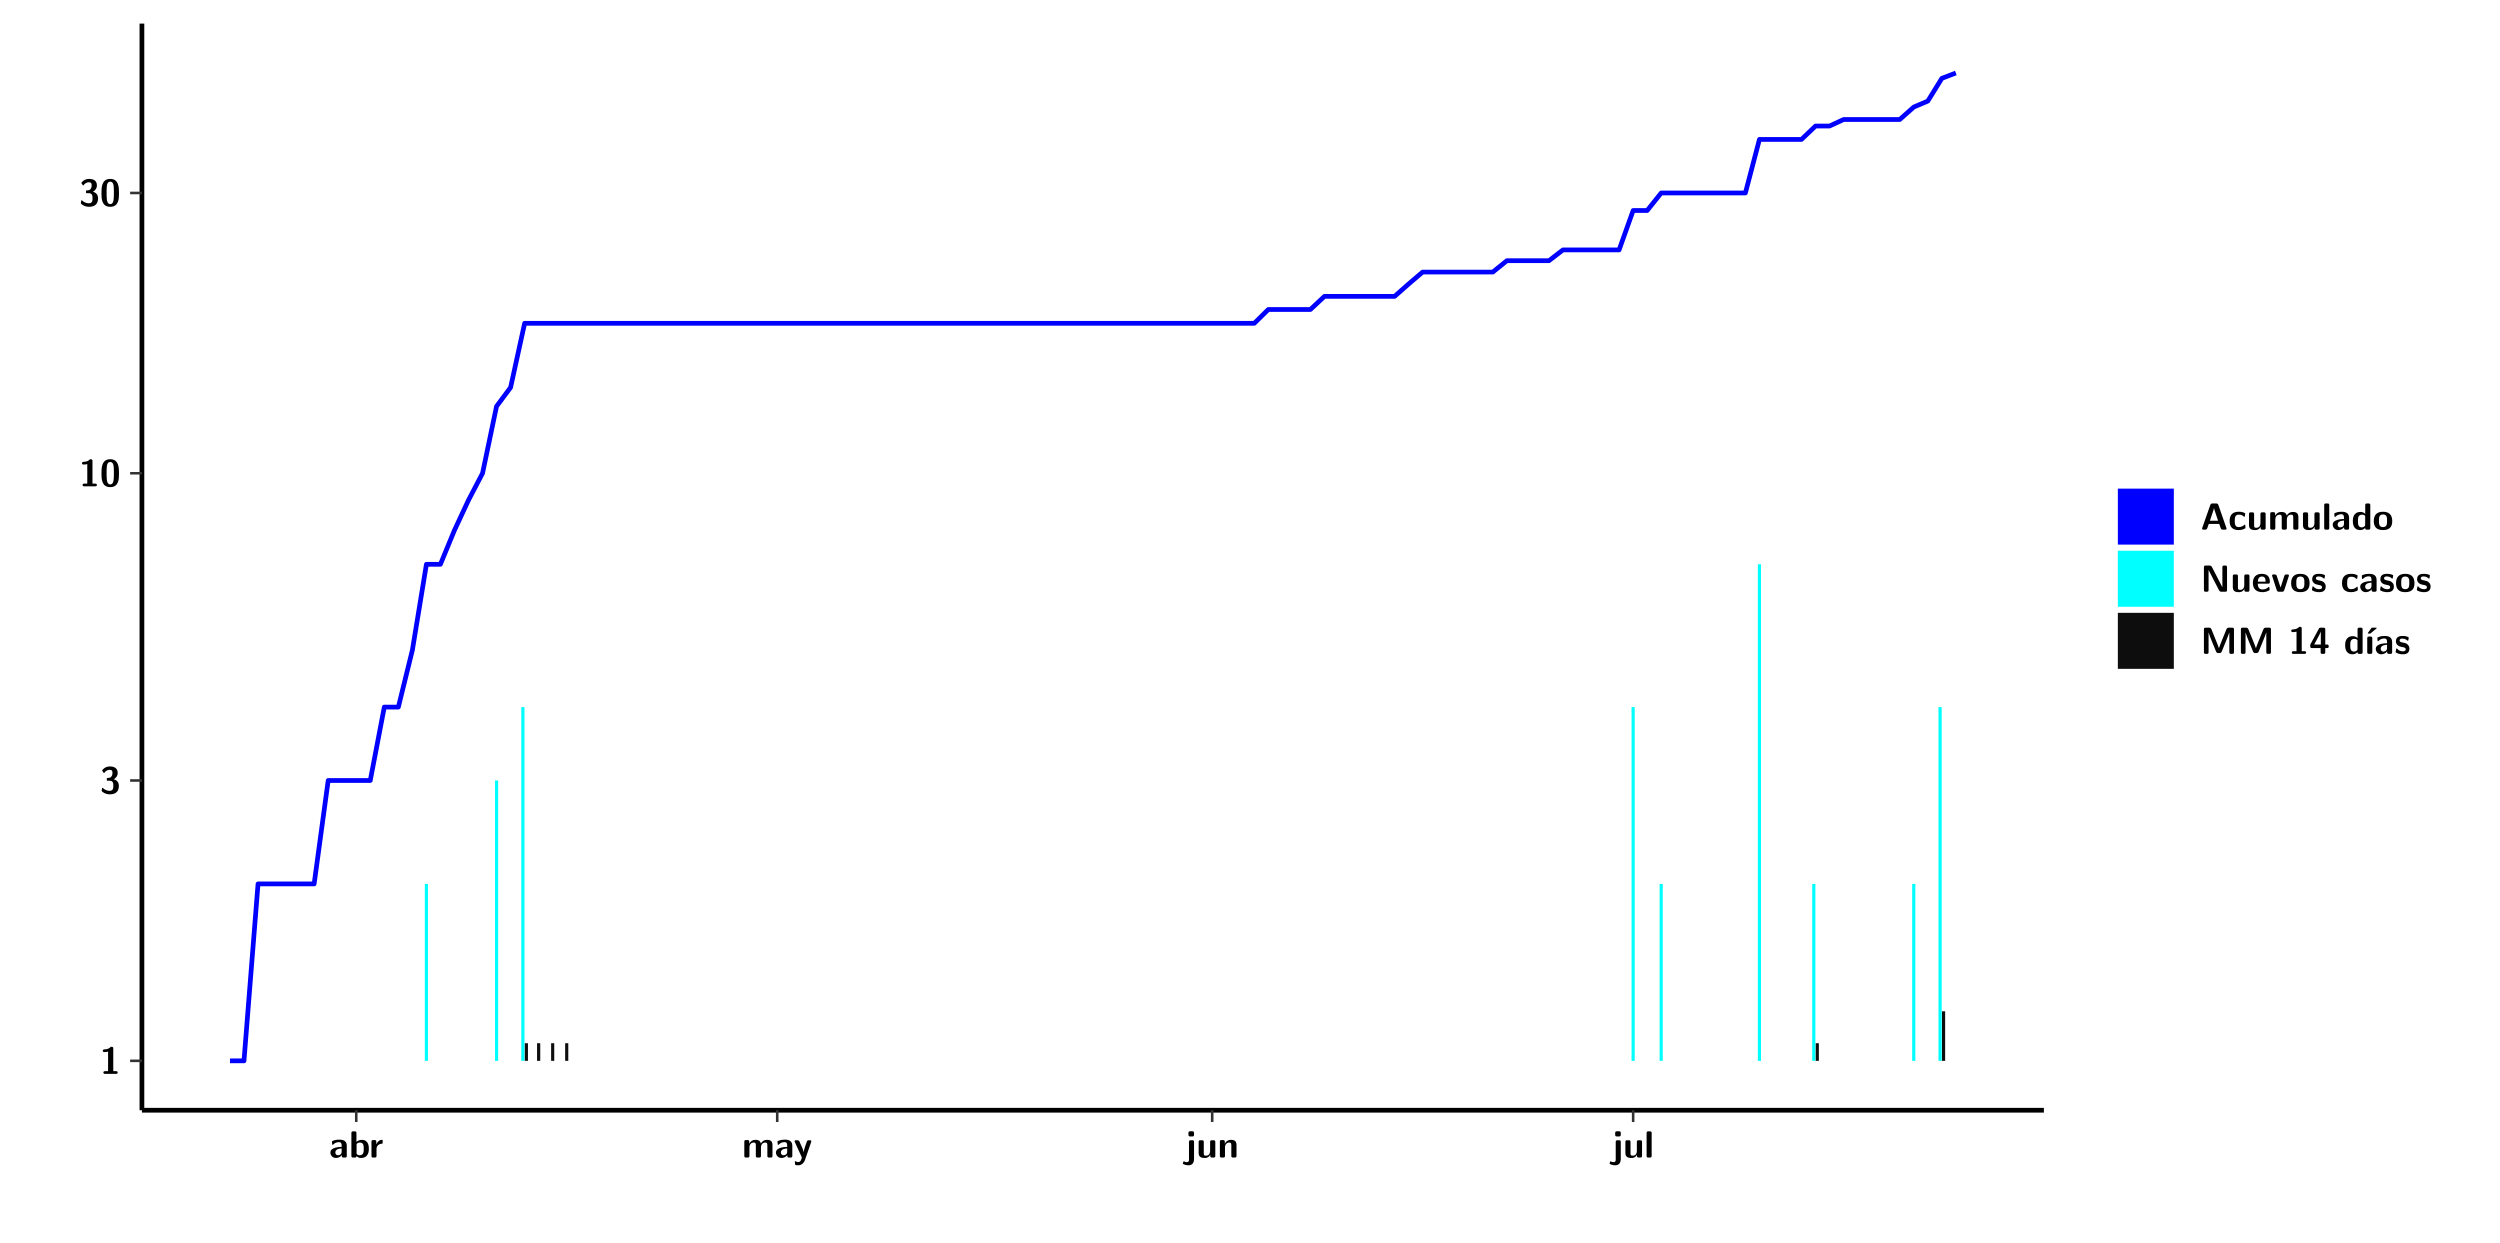
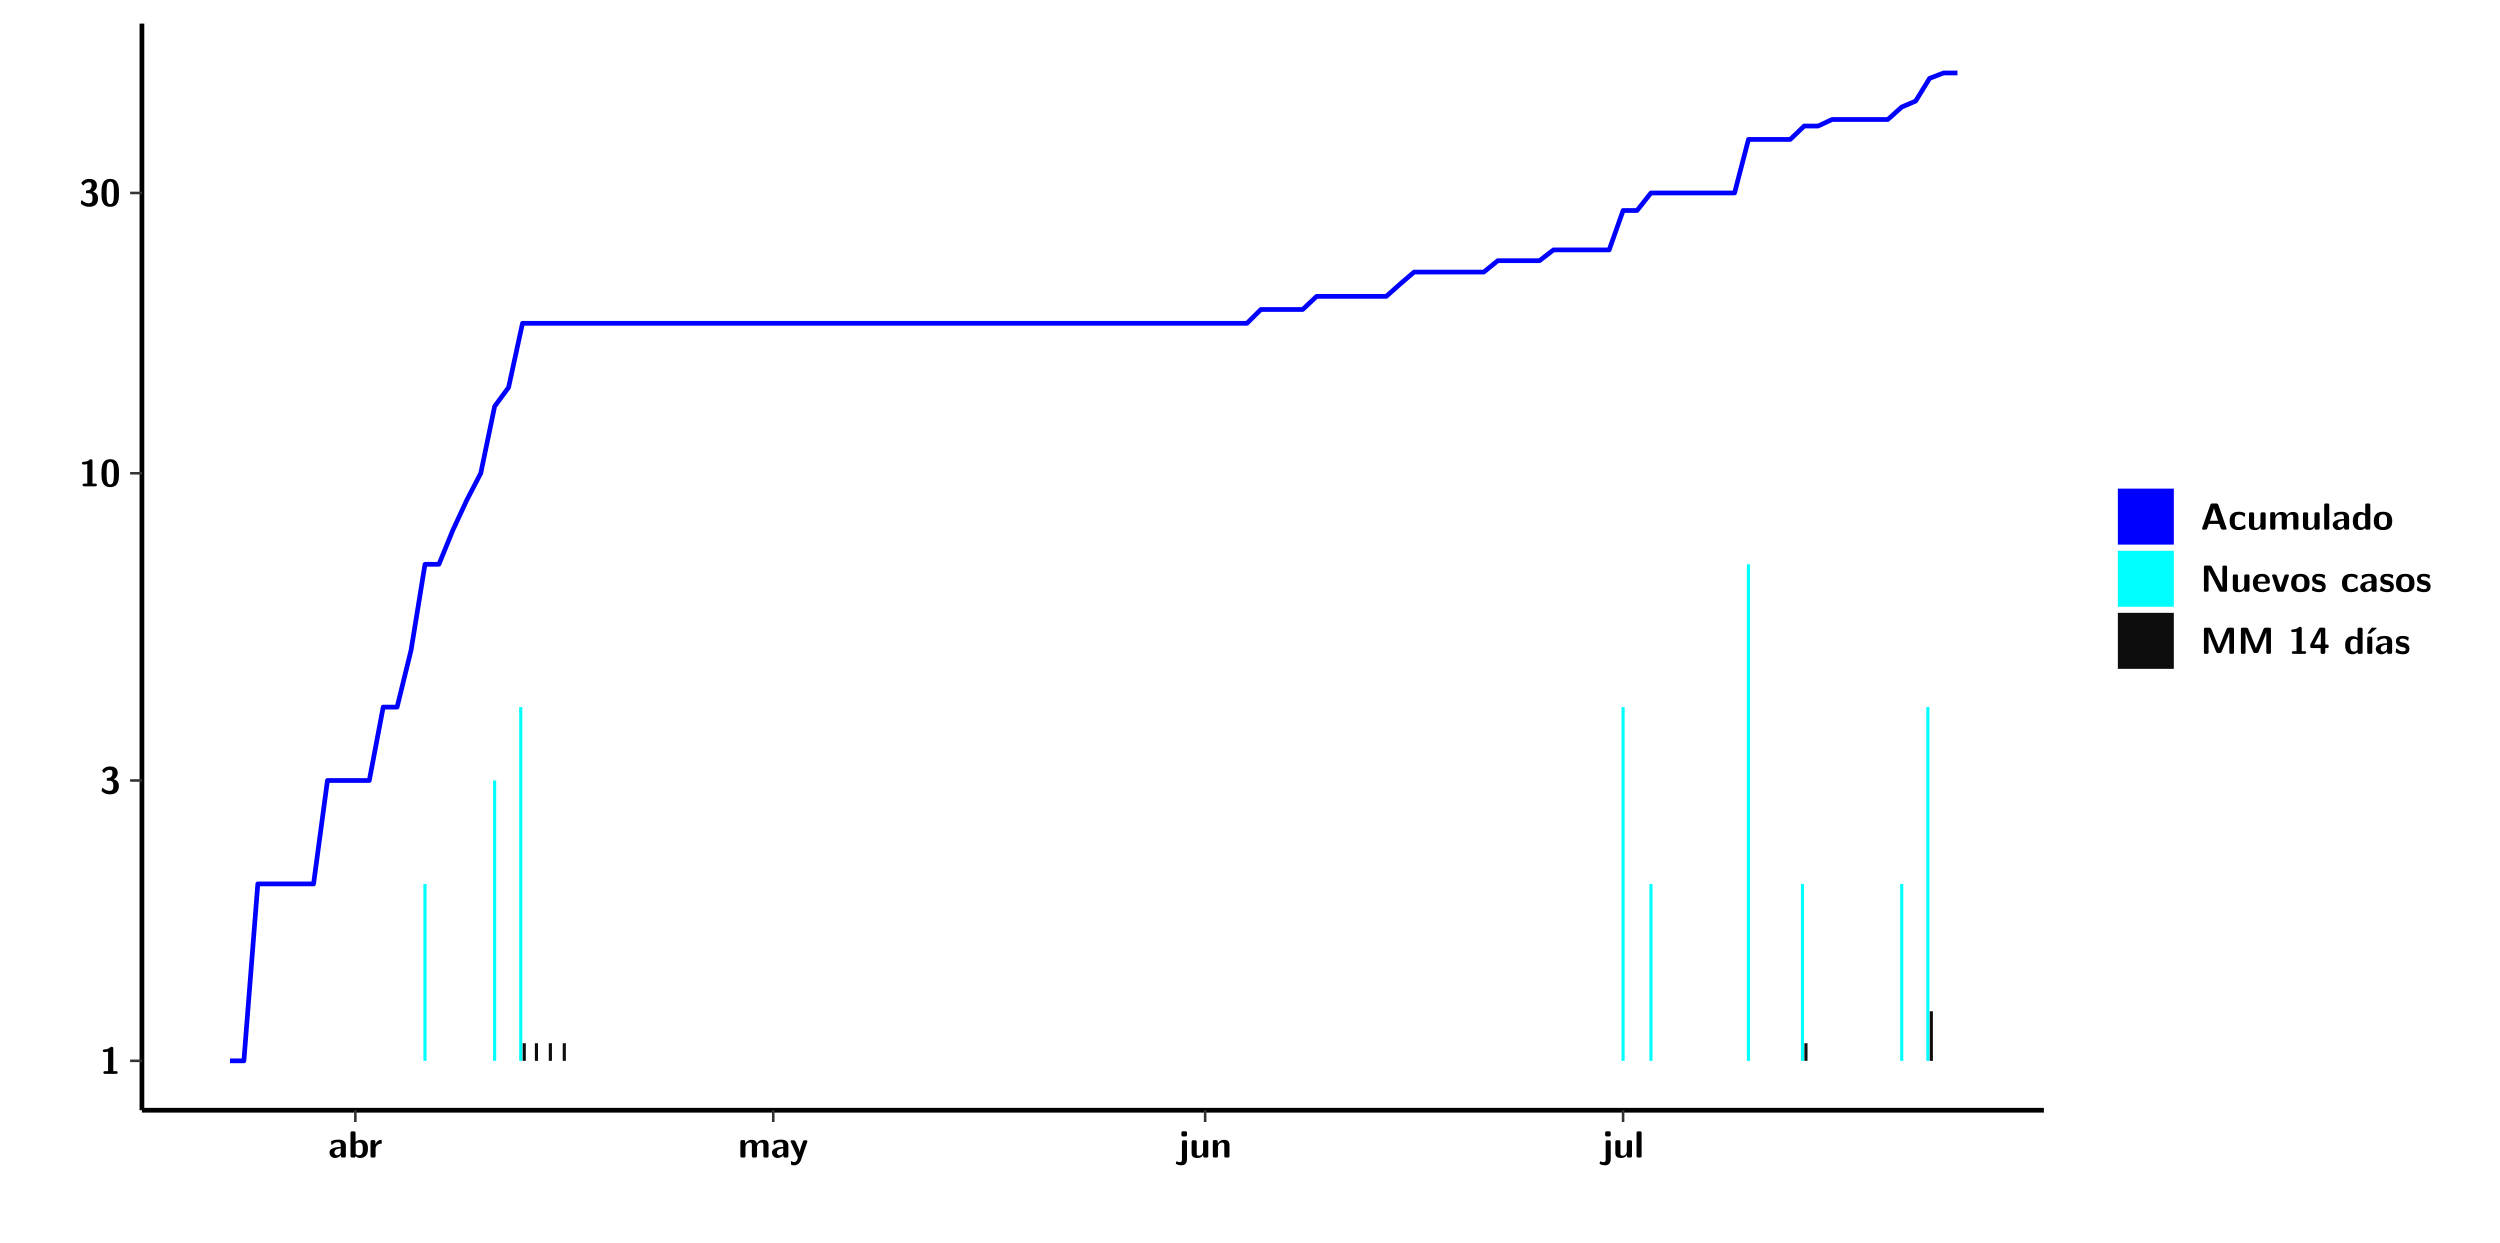
<svg xmlns="http://www.w3.org/2000/svg" xmlns:xlink="http://www.w3.org/1999/xlink" width="579.653pt" height="288pt" viewBox="0 0 579.653 288" version="1.1">
  <defs>
    <g>
      <symbol overflow="visible" id="glyph0-0">
        <path style="stroke:none;" d="" />
      </symbol>
      <symbol overflow="visible" id="glyph0-1">
        <path style="stroke:none;" d="M 3.109 -5.859 C 3.109 -6.016 3.109 -6.281 2.719 -6.281 C 2.547 -6.281 2.516 -6.266 2.406 -6.156 C 2.25 -6.016 1.922 -5.688 1.047 -5.672 C 0.891 -5.672 0.672 -5.609 0.672 -5.359 C 0.672 -5.047 0.969 -5.047 1.094 -5.047 C 1.344 -5.047 1.656 -5.078 1.906 -5.156 L 1.906 -0.625 L 1.234 -0.625 C 1.109 -0.625 0.812 -0.625 0.812 -0.312 C 0.812 0 1.109 0 1.234 0 L 3.719 0 C 3.828 0 4.141 0 4.141 -0.312 C 4.141 -0.625 3.828 -0.625 3.719 -0.625 L 3.109 -0.625 Z M 3.109 -5.859 " />
      </symbol>
      <symbol overflow="visible" id="glyph0-2">
        <path style="stroke:none;" d="M 0.844 -4.859 C 0.906 -4.766 0.953 -4.766 0.969 -4.766 C 1.031 -4.766 1.047 -4.797 1.094 -4.859 C 1.547 -5.5 2.172 -5.5 2.281 -5.5 C 2.844 -5.5 2.922 -5.203 2.922 -4.781 C 2.922 -4.656 2.922 -4.234 2.641 -3.906 C 2.438 -3.656 2.219 -3.641 1.953 -3.625 C 1.859 -3.609 1.688 -3.609 1.672 -3.578 C 1.609 -3.562 1.609 -3.5 1.609 -3.359 L 1.609 -3.203 C 1.609 -2.984 1.609 -2.969 1.844 -2.969 L 2.219 -2.969 C 3.031 -2.969 3.125 -2.469 3.125 -1.797 C 3.125 -1.203 3.062 -0.625 2.266 -0.625 C 1.984 -0.625 1.328 -0.688 0.75 -1.25 C 0.672 -1.328 0.656 -1.328 0.625 -1.328 C 0.531 -1.328 0.516 -1.25 0.516 -1.234 C 0.516 -1.234 0.406 -0.672 0.406 -0.625 C 0.406 -0.516 1.156 0.188 2.312 0.188 C 3.812 0.188 4.406 -0.609 4.406 -1.781 C 4.406 -2.562 3.984 -3.109 3.203 -3.297 C 3.906 -3.688 4.141 -4.266 4.141 -4.766 C 4.141 -6.156 2.891 -6.281 2.328 -6.281 C 1.125 -6.281 0.531 -5.422 0.531 -5.344 C 0.531 -5.297 0.594 -5.219 0.594 -5.219 Z M 0.844 -4.859 " />
      </symbol>
      <symbol overflow="visible" id="glyph0-3">
        <path style="stroke:none;" d="M 4.438 -3 C 4.438 -4.203 4.438 -6.281 2.406 -6.281 C 0.375 -6.281 0.375 -4.219 0.375 -3 C 0.375 -1.812 0.375 0.188 2.406 0.188 C 4.438 0.188 4.438 -1.781 4.438 -3 Z M 2.406 -0.438 C 1.75 -0.438 1.656 -1.25 1.625 -1.484 C 1.562 -1.953 1.562 -2.766 1.562 -3.125 C 1.562 -3.641 1.562 -4.203 1.625 -4.641 C 1.641 -4.875 1.734 -5.641 2.406 -5.641 C 3.047 -5.641 3.156 -4.906 3.188 -4.734 C 3.25 -4.281 3.25 -3.594 3.25 -3.125 C 3.25 -2.625 3.25 -1.953 3.188 -1.469 C 3.156 -1.234 3.062 -0.438 2.406 -0.438 Z M 2.406 -0.438 " />
      </symbol>
      <symbol overflow="visible" id="glyph0-4">
        <path style="stroke:none;" d="M 4.062 -2.766 C 4.062 -4.156 2.734 -4.156 2.297 -4.156 C 1.891 -4.156 1.453 -4.125 0.859 -3.891 C 0.672 -3.797 0.625 -3.781 0.625 -3.688 C 0.625 -3.625 0.688 -3.109 0.688 -3.047 C 0.703 -2.984 0.75 -2.938 0.812 -2.938 C 0.844 -2.938 0.875 -2.969 0.906 -3 C 1.281 -3.391 1.719 -3.578 2.266 -3.578 C 2.734 -3.578 2.875 -3.297 2.875 -2.781 L 2.875 -2.469 C 2.562 -2.469 0.266 -2.453 0.266 -1.172 C 0.266 -0.547 0.766 0.094 1.531 0.094 C 1.828 0.094 2.484 0.016 2.906 -0.594 L 2.906 -0.422 C 2.906 -0.141 2.969 0 3.328 0 L 3.641 0 C 3.984 0 4.062 -0.109 4.062 -0.422 Z M 2.875 -1.344 C 2.875 -0.531 2.047 -0.531 2.016 -0.531 C 1.641 -0.531 1.406 -0.844 1.406 -1.188 C 1.406 -2.047 2.625 -2.109 2.875 -2.109 Z M 2.875 -1.344 " />
      </symbol>
      <symbol overflow="visible" id="glyph0-5">
        <path style="stroke:none;" d="M 1.703 -5.656 C 1.703 -5.938 1.641 -6.078 1.281 -6.078 L 0.953 -6.078 C 0.641 -6.078 0.531 -5.984 0.531 -5.656 L 0.531 -0.422 C 0.531 -0.109 0.625 0 0.953 0 L 1.312 0 C 1.453 0 1.719 0 1.734 -0.344 C 2.125 0.094 2.578 0.094 2.719 0.094 C 4.578 0.094 4.578 -1.594 4.578 -2.031 C 4.578 -2.453 4.578 -4.109 2.938 -4.109 C 2.219 -4.109 1.781 -3.703 1.703 -3.625 Z M 1.734 -3.172 C 1.844 -3.281 2.109 -3.484 2.5 -3.484 C 3.391 -3.484 3.391 -2.672 3.391 -2.016 C 3.391 -1.375 3.391 -0.531 2.406 -0.531 C 2.047 -0.531 1.828 -0.75 1.734 -0.875 Z M 1.734 -3.172 " />
      </symbol>
      <symbol overflow="visible" id="glyph0-6">
        <path style="stroke:none;" d="M 1.703 -2.016 C 1.703 -2.844 2.391 -3.188 2.938 -3.219 C 3.109 -3.234 3.125 -3.234 3.125 -3.469 L 3.125 -3.875 C 3.125 -4.047 3.125 -4.109 2.969 -4.109 C 2.719 -4.109 2.078 -4.031 1.672 -3.078 L 1.656 -3.078 L 1.656 -3.641 C 1.656 -3.922 1.594 -4.062 1.234 -4.062 L 0.953 -4.062 C 0.641 -4.062 0.531 -3.969 0.531 -3.641 L 0.531 -0.422 C 0.531 -0.109 0.625 0 0.953 0 L 1.281 0 C 1.609 0 1.703 -0.109 1.703 -0.422 Z M 1.703 -2.016 " />
      </symbol>
      <symbol overflow="visible" id="glyph0-7">
        <path style="stroke:none;" d="M 7.062 -2.844 C 7.062 -3.75 6.672 -4.109 5.781 -4.109 C 5.156 -4.109 4.688 -3.828 4.359 -3.25 C 4.219 -4.078 3.484 -4.109 3.109 -4.109 C 2.938 -4.109 2.578 -4.109 2.188 -3.828 C 1.906 -3.625 1.734 -3.344 1.672 -3.203 L 1.672 -3.641 C 1.672 -3.922 1.609 -4.062 1.25 -4.062 L 0.953 -4.062 C 0.625 -4.062 0.531 -3.969 0.531 -3.641 L 0.531 -0.422 C 0.531 -0.109 0.625 0 0.953 0 L 1.297 0 C 1.625 0 1.719 -0.109 1.719 -0.422 L 1.719 -2.359 C 1.719 -3.141 2.25 -3.484 2.688 -3.484 C 3.109 -3.484 3.203 -3.297 3.203 -2.828 L 3.203 -0.422 C 3.203 -0.109 3.297 0 3.625 0 L 3.969 0 C 4.297 0 4.391 -0.109 4.391 -0.422 L 4.391 -2.359 C 4.391 -3.141 4.922 -3.484 5.359 -3.484 C 5.781 -3.484 5.875 -3.297 5.875 -2.828 L 5.875 -0.422 C 5.875 -0.109 5.969 0 6.297 0 L 6.641 0 C 6.984 0 7.062 -0.109 7.062 -0.422 Z M 7.062 -2.844 " />
      </symbol>
      <symbol overflow="visible" id="glyph0-8">
        <path style="stroke:none;" d="M 4.109 -3.609 C 4.141 -3.719 4.141 -3.734 4.141 -3.781 C 4.141 -4.016 3.906 -4.016 3.797 -4.016 L 3.609 -4.016 C 3.469 -4.016 3.266 -4.016 3.141 -3.812 C 3.109 -3.766 2.406 -1.828 2.359 -1.25 L 2.344 -1.25 C 2.312 -1.672 1.953 -2.484 1.562 -3.328 C 1.328 -3.891 1.266 -4.016 0.828 -4.016 L 0.594 -4.016 C 0.469 -4.016 0.25 -4.016 0.25 -3.781 C 0.25 -3.75 0.281 -3.688 0.297 -3.641 L 1.953 0 C 1.891 0.188 1.859 0.281 1.828 0.375 C 1.734 0.656 1.578 1.047 1.109 1.047 C 0.812 1.047 0.609 0.922 0.516 0.875 C 0.469 0.844 0.453 0.828 0.422 0.828 C 0.391 0.828 0.312 0.859 0.312 0.969 C 0.312 1.031 0.375 1.641 0.391 1.672 C 0.469 1.781 0.953 1.797 1.094 1.797 C 2.172 1.797 2.609 0.766 2.672 0.547 Z M 4.109 -3.609 " />
      </symbol>
      <symbol overflow="visible" id="glyph0-9">
        <path style="stroke:none;" d="M 1.969 -5.672 C 1.969 -5.953 1.906 -6.094 1.547 -6.094 L 1.094 -6.094 C 0.766 -6.094 0.672 -5.984 0.672 -5.672 L 0.672 -5.312 C 0.672 -5.031 0.734 -4.891 1.094 -4.891 L 1.547 -4.891 C 1.875 -4.891 1.969 -5 1.969 -5.312 Z M 0.797 0.484 C 0.797 0.703 0.797 1.062 0.25 1.062 C 0.156 1.062 -0.094 1.031 -0.266 0.922 C -0.359 0.875 -0.375 0.875 -0.406 0.875 C -0.484 0.875 -0.5 0.922 -0.547 1.094 C -0.609 1.281 -0.625 1.359 -0.625 1.391 C -0.625 1.547 0.109 1.797 0.656 1.797 C 1.625 1.797 1.969 1.141 1.969 0.281 L 1.969 -3.594 C 1.969 -3.875 1.906 -4.016 1.547 -4.016 L 1.219 -4.016 C 0.891 -4.016 0.797 -3.906 0.797 -3.594 Z M 0.797 0.484 " />
      </symbol>
      <symbol overflow="visible" id="glyph0-10">
        <path style="stroke:none;" d="M 4.391 -3.594 C 4.391 -3.875 4.328 -4.016 3.969 -4.016 L 3.609 -4.016 C 3.281 -4.016 3.188 -3.906 3.188 -3.594 L 3.188 -1.516 C 3.188 -0.938 2.891 -0.438 2.266 -0.438 C 1.766 -0.438 1.719 -0.562 1.719 -1.031 L 1.719 -3.594 C 1.719 -3.875 1.656 -4.016 1.297 -4.016 L 0.953 -4.016 C 0.625 -4.016 0.531 -3.922 0.531 -3.594 L 0.531 -1.109 C 0.531 -0.172 1.031 0.094 1.953 0.094 C 2.188 0.094 2.812 0.094 3.219 -0.656 L 3.219 -0.422 C 3.219 -0.141 3.281 0 3.641 0 L 3.969 0 C 4.297 0 4.391 -0.109 4.391 -0.422 Z M 4.391 -3.594 " />
      </symbol>
      <symbol overflow="visible" id="glyph0-11">
        <path style="stroke:none;" d="M 4.391 -2.844 C 4.391 -3.75 4 -4.109 3.109 -4.109 C 2.188 -4.109 1.781 -3.438 1.672 -3.203 L 1.672 -3.641 C 1.672 -3.922 1.609 -4.062 1.25 -4.062 L 0.953 -4.062 C 0.625 -4.062 0.531 -3.969 0.531 -3.641 L 0.531 -0.422 C 0.531 -0.109 0.625 0 0.953 0 L 1.297 0 C 1.625 0 1.719 -0.109 1.719 -0.422 L 1.719 -2.359 C 1.719 -3.125 2.219 -3.484 2.688 -3.484 C 3.109 -3.484 3.188 -3.281 3.188 -2.828 L 3.188 -0.422 C 3.188 -0.141 3.25 0 3.609 0 L 3.969 0 C 4.297 0 4.391 -0.109 4.391 -0.422 Z M 4.391 -2.844 " />
      </symbol>
      <symbol overflow="visible" id="glyph0-12">
        <path style="stroke:none;" d="M 1.703 -5.656 C 1.703 -5.938 1.641 -6.078 1.281 -6.078 L 0.953 -6.078 C 0.641 -6.078 0.531 -5.984 0.531 -5.656 L 0.531 -0.422 C 0.531 -0.109 0.625 0 0.953 0 L 1.281 0 C 1.609 0 1.703 -0.109 1.703 -0.422 Z M 1.703 -5.656 " />
      </symbol>
      <symbol overflow="visible" id="glyph0-13">
        <path style="stroke:none;" d="M 4.156 -5.703 C 4.031 -6.078 3.766 -6.078 3.594 -6.078 L 2.828 -6.078 C 2.641 -6.078 2.391 -6.078 2.266 -5.703 L 0.406 -0.406 C 0.375 -0.297 0.375 -0.281 0.375 -0.234 C 0.375 0 0.594 0 0.703 0 L 1.031 0 C 1.188 0 1.453 0 1.578 -0.344 L 1.922 -1.328 L 4.344 -1.328 L 4.641 -0.484 C 4.75 -0.172 4.812 0 5.234 0 L 5.703 0 C 5.828 0 6.047 0 6.047 -0.234 C 6.047 -0.281 6.047 -0.297 6 -0.406 Z M 2.812 -3.938 C 2.938 -4.328 3.062 -4.656 3.125 -4.969 L 3.141 -4.969 C 3.188 -4.766 3.188 -4.75 3.25 -4.547 L 4.078 -2.078 L 2.188 -2.078 Z M 2.812 -3.938 " />
      </symbol>
      <symbol overflow="visible" id="glyph0-14">
        <path style="stroke:none;" d="M 4 -0.438 C 4 -0.531 3.969 -0.938 3.953 -1.047 C 3.953 -1.078 3.938 -1.172 3.844 -1.172 C 3.812 -1.172 3.797 -1.172 3.703 -1.078 C 3.562 -0.953 3.141 -0.594 2.422 -0.594 C 1.516 -0.594 1.516 -1.469 1.516 -2.031 C 1.516 -2.75 1.562 -3.484 2.453 -3.484 C 3.031 -3.484 3.266 -3.344 3.578 -3.078 C 3.688 -2.984 3.703 -2.984 3.734 -2.984 C 3.828 -2.984 3.844 -3.062 3.844 -3.094 C 3.859 -3.172 3.953 -3.656 3.953 -3.703 C 3.953 -3.781 3.891 -3.812 3.75 -3.891 C 3.328 -4.078 3.062 -4.156 2.453 -4.156 C 1.141 -4.156 0.328 -3.547 0.328 -2.016 C 0.328 -0.562 1.078 0.094 2.406 0.094 C 2.641 0.094 3.172 0.094 3.75 -0.203 C 4 -0.344 4 -0.344 4 -0.438 Z M 4 -0.438 " />
      </symbol>
      <symbol overflow="visible" id="glyph0-15">
        <path style="stroke:none;" d="M 4.375 -5.656 C 4.375 -5.938 4.312 -6.078 3.953 -6.078 L 3.625 -6.078 C 3.297 -6.078 3.203 -5.969 3.203 -5.656 L 3.203 -3.672 C 2.812 -4.047 2.375 -4.109 2.109 -4.109 C 0.328 -4.109 0.328 -2.422 0.328 -2 C 0.328 -1.594 0.328 0.094 2.062 0.094 C 2.422 0.094 2.812 -0.016 3.188 -0.406 C 3.188 -0.094 3.297 0 3.609 0 L 3.953 0 C 4.281 0 4.375 -0.109 4.375 -0.422 Z M 3.188 -1.094 C 3.188 -0.953 3.188 -0.875 2.922 -0.688 C 2.703 -0.547 2.5 -0.531 2.406 -0.531 C 1.516 -0.531 1.516 -1.344 1.516 -2 C 1.516 -2.656 1.516 -3.484 2.5 -3.484 C 2.75 -3.484 2.984 -3.391 3.188 -3.203 Z M 3.188 -1.094 " />
      </symbol>
      <symbol overflow="visible" id="glyph0-16">
        <path style="stroke:none;" d="M 4.547 -1.969 C 4.547 -3.406 3.844 -4.156 2.406 -4.156 C 0.953 -4.156 0.266 -3.391 0.266 -1.969 C 0.266 -0.547 1.031 0.094 2.406 0.094 C 3.781 0.094 4.547 -0.531 4.547 -1.969 Z M 2.406 -0.594 C 1.469 -0.594 1.469 -1.375 1.469 -2.078 C 1.469 -2.75 1.469 -3.531 2.406 -3.531 C 3.344 -3.531 3.344 -2.766 3.344 -2.078 C 3.344 -1.391 3.344 -0.594 2.406 -0.594 Z M 2.406 -0.594 " />
      </symbol>
      <symbol overflow="visible" id="glyph0-17">
        <path style="stroke:none;" d="M 2.656 -5.734 C 2.469 -6.078 2.203 -6.078 2.031 -6.078 L 1.219 -6.078 C 0.906 -6.078 0.797 -5.984 0.797 -5.656 L 0.797 -0.422 C 0.797 -0.109 0.891 0 1.219 0 L 1.453 0 C 1.781 0 1.875 -0.109 1.875 -0.422 L 1.875 -5.016 L 1.891 -5.016 L 4.297 -0.344 C 4.484 0 4.75 0 4.922 0 L 5.734 0 C 6.062 0 6.156 -0.109 6.156 -0.422 L 6.156 -5.656 C 6.156 -5.938 6.094 -6.078 5.734 -6.078 L 5.5 -6.078 C 5.156 -6.078 5.078 -5.969 5.078 -5.656 L 5.078 -1.062 L 5.062 -1.062 Z M 2.656 -5.734 " />
      </symbol>
      <symbol overflow="visible" id="glyph0-18">
        <path style="stroke:none;" d="M 3.781 -1.875 C 3.984 -1.875 4.203 -1.891 4.203 -2.281 C 4.203 -3.406 3.672 -4.156 2.359 -4.156 C 0.969 -4.156 0.266 -3.375 0.266 -2.047 C 0.266 -0.609 1.109 0.094 2.484 0.094 C 2.812 0.094 3.312 0.047 3.891 -0.234 C 4.078 -0.328 4.141 -0.359 4.141 -0.469 C 4.141 -0.531 4.125 -0.781 4.109 -0.844 C 4.078 -1.125 4.062 -1.125 3.984 -1.125 C 3.953 -1.125 3.938 -1.125 3.844 -1.047 C 3.328 -0.594 2.797 -0.531 2.516 -0.531 C 1.531 -0.531 1.422 -1.312 1.391 -1.875 Z M 1.406 -2.344 C 1.422 -2.875 1.609 -3.531 2.359 -3.531 C 3.062 -3.531 3.203 -3.031 3.219 -2.344 Z M 1.406 -2.344 " />
      </symbol>
      <symbol overflow="visible" id="glyph0-19">
        <path style="stroke:none;" d="M 4.109 -3.609 C 4.141 -3.719 4.141 -3.75 4.141 -3.766 C 4.141 -4.016 3.922 -4.016 3.797 -4.016 L 3.609 -4.016 C 3.25 -4.016 3.141 -3.891 3.062 -3.641 L 2.203 -0.984 L 1.328 -3.641 C 1.266 -3.828 1.203 -4.016 0.781 -4.016 L 0.578 -4.016 C 0.453 -4.016 0.234 -4.016 0.234 -3.766 C 0.234 -3.75 0.234 -3.719 0.266 -3.609 L 1.312 -0.375 C 1.438 0 1.703 0 1.859 0 L 2.5 0 C 2.672 0 2.938 0 3.062 -0.375 Z M 4.109 -3.609 " />
      </symbol>
      <symbol overflow="visible" id="glyph0-20">
        <path style="stroke:none;" d="M 3.469 -1.234 C 3.469 -1.734 3.203 -2.031 3.047 -2.172 C 2.703 -2.484 2.391 -2.547 2.031 -2.609 C 1.547 -2.703 1.188 -2.766 1.188 -3.109 C 1.188 -3.469 1.484 -3.547 1.828 -3.547 C 2.406 -3.547 2.719 -3.328 2.953 -3.125 C 3.047 -3.047 3.062 -3.047 3.094 -3.047 C 3.188 -3.047 3.203 -3.125 3.203 -3.156 C 3.219 -3.219 3.312 -3.719 3.312 -3.766 C 3.312 -3.906 2.844 -4.031 2.75 -4.062 C 2.406 -4.156 2.125 -4.156 1.891 -4.156 C 1.5 -4.156 0.328 -4.156 0.328 -2.906 C 0.328 -2.484 0.516 -2.219 0.75 -2 C 1.062 -1.734 1.406 -1.672 1.906 -1.562 C 2.156 -1.531 2.609 -1.453 2.609 -1.062 C 2.609 -0.656 2.266 -0.594 1.922 -0.594 C 1.531 -0.594 1.047 -0.703 0.625 -1.188 C 0.594 -1.234 0.562 -1.266 0.516 -1.266 C 0.422 -1.266 0.406 -1.188 0.391 -1.125 C 0.375 -1.016 0.266 -0.516 0.266 -0.422 C 0.266 -0.266 0.922 -0.062 0.922 -0.047 C 1.406 0.094 1.766 0.094 1.922 0.094 C 2.359 0.094 3.469 0.062 3.469 -1.234 Z M 3.469 -1.234 " />
      </symbol>
      <symbol overflow="visible" id="glyph0-21">
        <path style="stroke:none;" d="M 4.859 -2.859 C 4.688 -2.422 4.359 -1.609 4.281 -1.312 C 4.203 -1.625 3.844 -2.484 3.656 -2.953 L 2.531 -5.719 C 2.391 -6.078 2.109 -6.078 1.953 -6.078 L 1.219 -6.078 C 0.906 -6.078 0.797 -5.984 0.797 -5.656 L 0.797 -0.422 C 0.797 -0.109 0.891 0 1.219 0 L 1.453 0 C 1.781 0 1.875 -0.109 1.875 -0.422 L 1.875 -4.953 L 1.891 -4.953 C 1.984 -4.562 2.375 -3.578 2.578 -3.062 L 3.609 -0.562 C 3.766 -0.188 3.969 -0.188 4.266 -0.188 C 4.562 -0.188 4.781 -0.188 4.938 -0.562 L 6.062 -3.328 C 6.141 -3.531 6.625 -4.719 6.672 -4.953 L 6.688 -4.953 L 6.688 -0.422 C 6.688 -0.141 6.75 0 7.109 0 L 7.344 0 C 7.672 0 7.766 -0.109 7.766 -0.422 L 7.766 -5.656 C 7.766 -5.938 7.703 -6.078 7.344 -6.078 L 6.609 -6.078 C 6.391 -6.078 6.172 -6.062 6.016 -5.703 Z M 4.859 -2.859 " />
      </symbol>
      <symbol overflow="visible" id="glyph0-22">
        <path style="stroke:none;" d="M 0.344 -2.297 C 0.266 -2.172 0.266 -2.141 0.266 -1.984 L 0.266 -1.766 C 0.266 -1.484 0.328 -1.344 0.688 -1.344 L 2.672 -1.344 L 2.672 -0.422 C 2.672 -0.141 2.719 0 3.078 0 L 3.328 0 C 3.656 0 3.75 -0.109 3.75 -0.422 L 3.75 -1.344 L 4.125 -1.344 C 4.391 -1.344 4.547 -1.406 4.547 -1.75 C 4.547 -2.078 4.422 -2.172 4.125 -2.172 L 3.75 -2.172 L 3.75 -5.656 C 3.75 -5.984 3.656 -6.078 3.328 -6.078 L 2.688 -6.078 C 2.531 -6.078 2.391 -6.078 2.281 -5.875 Z M 1.188 -2.172 C 2.578 -4.75 2.672 -5.016 2.703 -5.156 L 2.719 -5.156 L 2.719 -2.172 Z M 1.188 -2.172 " />
      </symbol>
      <symbol overflow="visible" id="glyph0-23">
        <path style="stroke:none;" d="M 3.906 -5.844 C 3.953 -5.875 4 -5.922 4 -5.969 C 4 -6.078 3.906 -6.078 3.766 -6.078 L 3.047 -6.078 C 2.875 -6.078 2.859 -6.078 2.781 -5.984 L 2.031 -4.953 C 1.953 -4.859 1.953 -4.844 1.953 -4.828 C 1.953 -4.703 2.047 -4.703 2.188 -4.703 L 2.516 -4.703 Z M 3.906 -5.844 " />
      </symbol>
      <symbol overflow="visible" id="glyph0-24">
        <path style="stroke:none;" d="M 1.703 -3.594 C 1.703 -3.875 1.641 -4.016 1.281 -4.016 L 0.953 -4.016 C 0.641 -4.016 0.531 -3.922 0.531 -3.594 L 0.531 -0.422 C 0.531 -0.109 0.625 0 0.953 0 L 1.281 0 C 1.609 0 1.703 -0.109 1.703 -0.422 Z M 1.703 -3.594 " />
      </symbol>
    </g>
    <clipPath id="clip1">
      <path d="M 0 0 L 576.008 0 L 576.008 288 L 0 288 Z M 0 0 " />
    </clipPath>
    <clipPath id="clip2">
      <path d="M 32.906 5.477 L 473.898 5.477 L 473.898 257.414 L 32.906 257.414 Z M 32.906 5.477 " />
    </clipPath>
  </defs>
  <g id="surface1">
    <g clip-path="url(#clip1)" clip-rule="nonzero">
      <path style="fill-rule:nonzero;fill:rgb(100%,100%,100%);fill-opacity:1;stroke-width:0.598;stroke-linecap:round;stroke-linejoin:round;stroke:rgb(100%,100%,100%);stroke-opacity:1;stroke-miterlimit:10;" d="M 0 0 L 0 288.004 L 576.008 288.004 L 576.008 0 Z M 0 0 " transform="matrix(1,0,0,-1,0,288)" />
    </g>
    <g clip-path="url(#clip2)" clip-rule="nonzero">
      <path style=" stroke:none;fill-rule:nonzero;fill:rgb(100%,100%,100%);fill-opacity:1;" d="M 32.906 257.414 L 32.906 5.477 L 473.898 5.477 L 473.898 257.414 Z M 32.906 257.414 " />
    </g>
-     <path style=" stroke:none;fill-rule:nonzero;fill:rgb(0%,100%,100%);fill-opacity:1;" d="M 98.5 245.969 L 98.5 204.949 L 99.23 204.949 L 99.23 245.969 Z M 98.5 245.969 " />
-     <path style=" stroke:none;fill-rule:nonzero;fill:rgb(0%,100%,100%);fill-opacity:1;" d="M 114.77 245.969 L 114.77 180.969 L 115.5 180.969 L 115.5 245.969 Z M 114.77 245.969 " />
-     <path style=" stroke:none;fill-rule:nonzero;fill:rgb(0%,100%,100%);fill-opacity:1;" d="M 120.867 245.969 L 120.867 163.945 L 121.605 163.945 L 121.605 245.969 Z M 120.867 245.969 " />
-     <path style=" stroke:none;fill-rule:nonzero;fill:rgb(4.999%,4.999%,4.999%);fill-opacity:1;" d="M 121.684 245.969 L 121.684 241.883 L 122.414 241.883 L 122.414 245.969 Z M 121.684 245.969 " />
-     <path style=" stroke:none;fill-rule:nonzero;fill:rgb(4.999%,4.999%,4.999%);fill-opacity:1;" d="M 124.523 245.969 L 124.523 241.883 L 125.262 241.883 L 125.262 245.969 Z M 124.523 245.969 " />
-     <path style=" stroke:none;fill-rule:nonzero;fill:rgb(4.999%,4.999%,4.999%);fill-opacity:1;" d="M 127.781 245.969 L 127.781 241.883 L 128.508 241.883 L 128.508 245.969 Z M 127.781 245.969 " />
-     <path style=" stroke:none;fill-rule:nonzero;fill:rgb(4.999%,4.999%,4.999%);fill-opacity:1;" d="M 131.039 245.969 L 131.039 241.883 L 131.766 241.883 L 131.766 245.969 Z M 131.039 245.969 " />
-     <path style=" stroke:none;fill-rule:nonzero;fill:rgb(0%,100%,100%);fill-opacity:1;" d="M 378.297 245.969 L 378.297 163.945 L 379.023 163.945 L 379.023 245.969 Z M 378.297 245.969 " />
-     <path style=" stroke:none;fill-rule:nonzero;fill:rgb(0%,100%,100%);fill-opacity:1;" d="M 384.801 245.969 L 384.801 204.949 L 385.527 204.949 L 385.527 245.969 Z M 384.801 245.969 " />
-     <path style=" stroke:none;fill-rule:nonzero;fill:rgb(0%,100%,100%);fill-opacity:1;" d="M 407.578 245.969 L 407.578 130.836 L 408.305 130.836 L 408.305 245.969 Z M 407.578 245.969 " />
-     <path style=" stroke:none;fill-rule:nonzero;fill:rgb(0%,100%,100%);fill-opacity:1;" d="M 420.18 245.969 L 420.18 204.949 L 420.918 204.949 L 420.918 245.969 Z M 420.18 245.969 " />
-     <path style=" stroke:none;fill-rule:nonzero;fill:rgb(4.999%,4.999%,4.999%);fill-opacity:1;" d="M 420.996 245.969 L 420.996 241.883 L 421.723 241.883 L 421.723 245.969 Z M 420.996 245.969 " />
-     <path style=" stroke:none;fill-rule:nonzero;fill:rgb(0%,100%,100%);fill-opacity:1;" d="M 443.363 245.969 L 443.363 204.949 L 444.09 204.949 L 444.09 245.969 Z M 443.363 245.969 " />
-     <path style=" stroke:none;fill-rule:nonzero;fill:rgb(0%,100%,100%);fill-opacity:1;" d="M 449.461 245.969 L 449.461 163.945 L 450.199 163.945 L 450.199 245.969 Z M 449.461 245.969 " />
-     <path style=" stroke:none;fill-rule:nonzero;fill:rgb(4.999%,4.999%,4.999%);fill-opacity:1;" d="M 450.277 245.969 L 450.277 234.48 L 451.004 234.48 L 451.004 245.969 Z M 450.277 245.969 " />
-     <path style="fill:none;stroke-width:1.096;stroke-linecap:butt;stroke-linejoin:round;stroke:rgb(0%,0%,100%);stroke-opacity:1;stroke-miterlimit:10;" d="M 53.32 42.031 L 56.57 42.031 L 59.828 83.051 L 72.836 83.051 L 76.094 107.031 L 85.848 107.031 L 89.105 124.055 L 92.363 124.055 L 95.613 137.258 L 98.871 157.164 L 102.117 157.164 L 105.375 165.062 L 108.625 172.035 L 111.883 178.266 L 115.129 193.785 L 118.387 198.168 L 121.645 213.043 L 290.824 213.043 L 294.07 216.242 L 303.836 216.242 L 307.082 219.281 L 323.352 219.281 L 326.609 222.16 L 329.855 224.918 L 346.125 224.918 L 349.383 227.551 L 359.137 227.551 L 362.395 230.059 L 375.406 230.059 L 378.664 239.188 L 381.914 239.188 L 385.172 243.262 L 404.688 243.262 L 407.945 255.676 L 417.699 255.676 L 420.957 258.781 L 424.203 258.781 L 427.461 260.289 L 440.473 260.289 L 443.73 263.176 L 446.98 264.562 L 450.238 269.832 L 453.484 271.078 " transform="matrix(1,0,0,-1,0,288)" />
+     <path style=" stroke:none;fill-rule:nonzero;fill:rgb(0%,100%,100%);fill-opacity:1;" d="M 98.172 245.969 L 98.172 204.949 L 98.902 204.949 L 98.902 245.969 Z M 98.172 245.969 " />
+     <path style=" stroke:none;fill-rule:nonzero;fill:rgb(0%,100%,100%);fill-opacity:1;" d="M 114.324 245.969 L 114.324 180.969 L 115.051 180.969 L 115.051 245.969 Z M 114.324 245.969 " />
+     <path style=" stroke:none;fill-rule:nonzero;fill:rgb(0%,100%,100%);fill-opacity:1;" d="M 120.379 245.969 L 120.379 163.945 L 121.105 163.945 L 121.105 245.969 Z M 120.379 245.969 " />
+     <path style=" stroke:none;fill-rule:nonzero;fill:rgb(4.999%,4.999%,4.999%);fill-opacity:1;" d="M 121.188 245.969 L 121.188 241.883 L 121.914 241.883 L 121.914 245.969 Z M 121.188 245.969 " />
+     <path style=" stroke:none;fill-rule:nonzero;fill:rgb(4.999%,4.999%,4.999%);fill-opacity:1;" d="M 124.016 245.969 L 124.016 241.883 L 124.742 241.883 L 124.742 245.969 Z M 124.016 245.969 " />
+     <path style=" stroke:none;fill-rule:nonzero;fill:rgb(4.999%,4.999%,4.999%);fill-opacity:1;" d="M 127.246 245.969 L 127.246 241.883 L 127.973 241.883 L 127.973 245.969 Z M 127.246 245.969 " />
+     <path style=" stroke:none;fill-rule:nonzero;fill:rgb(4.999%,4.999%,4.999%);fill-opacity:1;" d="M 130.473 245.969 L 130.473 241.883 L 131.199 241.883 L 131.199 245.969 Z M 130.473 245.969 " />
+     <path style=" stroke:none;fill-rule:nonzero;fill:rgb(0%,100%,100%);fill-opacity:1;" d="M 375.965 245.969 L 375.965 163.945 L 376.691 163.945 L 376.691 245.969 Z M 375.965 245.969 " />
+     <path style=" stroke:none;fill-rule:nonzero;fill:rgb(0%,100%,100%);fill-opacity:1;" d="M 382.43 245.969 L 382.43 204.949 L 383.156 204.949 L 383.156 245.969 Z M 382.43 245.969 " />
+     <path style=" stroke:none;fill-rule:nonzero;fill:rgb(0%,100%,100%);fill-opacity:1;" d="M 405.035 245.969 L 405.035 130.836 L 405.762 130.836 L 405.762 245.969 Z M 405.035 245.969 " />
+     <path style=" stroke:none;fill-rule:nonzero;fill:rgb(0%,100%,100%);fill-opacity:1;" d="M 417.559 245.969 L 417.559 204.949 L 418.285 204.949 L 418.285 245.969 Z M 417.559 245.969 " />
+     <path style=" stroke:none;fill-rule:nonzero;fill:rgb(4.999%,4.999%,4.999%);fill-opacity:1;" d="M 418.367 245.969 L 418.367 241.883 L 419.094 241.883 L 419.094 245.969 Z M 418.367 245.969 " />
+     <path style=" stroke:none;fill-rule:nonzero;fill:rgb(0%,100%,100%);fill-opacity:1;" d="M 440.574 245.969 L 440.574 204.949 L 441.301 204.949 L 441.301 245.969 Z M 440.574 245.969 " />
+     <path style=" stroke:none;fill-rule:nonzero;fill:rgb(0%,100%,100%);fill-opacity:1;" d="M 446.633 245.969 L 446.633 163.945 L 447.359 163.945 L 447.359 245.969 Z M 446.633 245.969 " />
+     <path style=" stroke:none;fill-rule:nonzero;fill:rgb(4.999%,4.999%,4.999%);fill-opacity:1;" d="M 447.438 245.969 L 447.438 234.48 L 448.164 234.48 L 448.164 245.969 Z M 447.438 245.969 " />
+     <path style="fill:none;stroke-width:1.096;stroke-linecap:butt;stroke-linejoin:round;stroke:rgb(0%,0%,100%);stroke-opacity:1;stroke-miterlimit:10;" d="M 53.32 42.031 L 56.547 42.031 L 59.777 83.051 L 72.699 83.051 L 75.926 107.031 L 85.621 107.031 L 88.848 124.055 L 92.074 124.055 L 95.312 137.258 L 98.543 157.164 L 101.77 157.164 L 104.996 165.062 L 108.227 172.035 L 111.465 178.266 L 114.691 193.785 L 117.918 198.168 L 121.148 213.043 L 289.121 213.043 L 292.348 216.242 L 302.043 216.242 L 305.27 219.281 L 321.418 219.281 L 324.648 222.16 L 327.875 224.918 L 344.035 224.918 L 347.262 227.551 L 356.945 227.551 L 360.184 230.059 L 373.105 230.059 L 376.332 239.188 L 379.562 239.188 L 382.789 243.262 L 402.176 243.262 L 405.406 255.676 L 415.09 255.676 L 418.328 258.781 L 421.555 258.781 L 424.781 260.289 L 437.703 260.289 L 440.934 263.176 L 444.16 264.562 L 447.398 269.832 L 450.625 271.078 L 453.855 271.078 " transform="matrix(1,0,0,-1,0,288)" />
    <path style="fill:none;stroke-width:1.096;stroke-linecap:butt;stroke-linejoin:round;stroke:rgb(0%,0%,0%);stroke-opacity:1;stroke-miterlimit:10;" d="M 32.906 30.586 L 32.906 282.523 " transform="matrix(1,0,0,-1,0,288)" />
    <g style="fill:rgb(0%,0%,0%);fill-opacity:1;">
      <use xlink:href="#glyph0-1" x="23.153" y="248.986" />
    </g>
    <g style="fill:rgb(0%,0%,0%);fill-opacity:1;">
      <use xlink:href="#glyph0-2" x="23.153" y="183.99" />
    </g>
    <g style="fill:rgb(0%,0%,0%);fill-opacity:1;">
      <use xlink:href="#glyph0-1" x="18.331" y="112.757" />
      <use xlink:href="#glyph0-3" x="23.153" y="112.757" />
    </g>
    <g style="fill:rgb(0%,0%,0%);fill-opacity:1;">
      <use xlink:href="#glyph0-2" x="18.331" y="47.761" />
      <use xlink:href="#glyph0-3" x="23.153" y="47.761" />
    </g>
    <path style="fill:none;stroke-width:0.598;stroke-linecap:butt;stroke-linejoin:round;stroke:rgb(20%,20%,20%);stroke-opacity:1;stroke-miterlimit:10;" d="M 30.168 42.031 L 32.906 42.031 " transform="matrix(1,0,0,-1,0,288)" />
    <path style="fill:none;stroke-width:0.598;stroke-linecap:butt;stroke-linejoin:round;stroke:rgb(20%,20%,20%);stroke-opacity:1;stroke-miterlimit:10;" d="M 30.168 107.031 L 32.906 107.031 " transform="matrix(1,0,0,-1,0,288)" />
    <path style="fill:none;stroke-width:0.598;stroke-linecap:butt;stroke-linejoin:round;stroke:rgb(20%,20%,20%);stroke-opacity:1;stroke-miterlimit:10;" d="M 30.168 178.266 L 32.906 178.266 " transform="matrix(1,0,0,-1,0,288)" />
    <path style="fill:none;stroke-width:0.598;stroke-linecap:butt;stroke-linejoin:round;stroke:rgb(20%,20%,20%);stroke-opacity:1;stroke-miterlimit:10;" d="M 30.168 243.262 L 32.906 243.262 " transform="matrix(1,0,0,-1,0,288)" />
    <path style="fill:none;stroke-width:1.096;stroke-linecap:butt;stroke-linejoin:round;stroke:rgb(0%,0%,0%);stroke-opacity:1;stroke-miterlimit:10;" d="M 32.906 30.586 L 473.898 30.586 " transform="matrix(1,0,0,-1,0,288)" />
-     <path style="fill:none;stroke-width:0.598;stroke-linecap:butt;stroke-linejoin:round;stroke:rgb(20%,20%,20%);stroke-opacity:1;stroke-miterlimit:10;" d="M 82.602 27.848 L 82.602 30.586 " transform="matrix(1,0,0,-1,0,288)" />
-     <path style="fill:none;stroke-width:0.598;stroke-linecap:butt;stroke-linejoin:round;stroke:rgb(20%,20%,20%);stroke-opacity:1;stroke-miterlimit:10;" d="M 180.207 27.848 L 180.207 30.586 " transform="matrix(1,0,0,-1,0,288)" />
-     <path style="fill:none;stroke-width:0.598;stroke-linecap:butt;stroke-linejoin:round;stroke:rgb(20%,20%,20%);stroke-opacity:1;stroke-miterlimit:10;" d="M 281.059 27.848 L 281.059 30.586 " transform="matrix(1,0,0,-1,0,288)" />
-     <path style="fill:none;stroke-width:0.598;stroke-linecap:butt;stroke-linejoin:round;stroke:rgb(20%,20%,20%);stroke-opacity:1;stroke-miterlimit:10;" d="M 378.664 27.848 L 378.664 30.586 " transform="matrix(1,0,0,-1,0,288)" />
-     <g style="fill:rgb(0%,0%,0%);fill-opacity:1;">
-       <use xlink:href="#glyph0-4" x="76.341" y="268.394" />
-       <use xlink:href="#glyph0-5" x="80.944" y="268.394" />
-     </g>
-     <g style="fill:rgb(0%,0%,0%);fill-opacity:1;">
-       <use xlink:href="#glyph0-6" x="85.6" y="268.394" />
-     </g>
-     <g style="fill:rgb(0%,0%,0%);fill-opacity:1;">
-       <use xlink:href="#glyph0-7" x="172.046" y="268.394" />
-       <use xlink:href="#glyph0-4" x="179.644" y="268.394" />
-     </g>
-     <g style="fill:rgb(0%,0%,0%);fill-opacity:1;">
-       <use xlink:href="#glyph0-8" x="183.975" y="268.394" />
-     </g>
-     <g style="fill:rgb(0%,0%,0%);fill-opacity:1;">
-       <use xlink:href="#glyph0-9" x="274.882" y="268.394" />
-       <use xlink:href="#glyph0-10" x="277.39" y="268.394" />
-       <use xlink:href="#glyph0-11" x="282.309" y="268.394" />
-     </g>
-     <g style="fill:rgb(0%,0%,0%);fill-opacity:1;">
-       <use xlink:href="#glyph0-9" x="373.826" y="268.394" />
-       <use xlink:href="#glyph0-10" x="376.334" y="268.394" />
-       <use xlink:href="#glyph0-12" x="381.253" y="268.394" />
+     <path style="fill:none;stroke-width:0.598;stroke-linecap:butt;stroke-linejoin:round;stroke:rgb(20%,20%,20%);stroke-opacity:1;stroke-miterlimit:10;" d="M 82.391 27.848 L 82.391 30.586 " transform="matrix(1,0,0,-1,0,288)" />
+     <path style="fill:none;stroke-width:0.598;stroke-linecap:butt;stroke-linejoin:round;stroke:rgb(20%,20%,20%);stroke-opacity:1;stroke-miterlimit:10;" d="M 179.289 27.848 L 179.289 30.586 " transform="matrix(1,0,0,-1,0,288)" />
+     <path style="fill:none;stroke-width:0.598;stroke-linecap:butt;stroke-linejoin:round;stroke:rgb(20%,20%,20%);stroke-opacity:1;stroke-miterlimit:10;" d="M 279.426 27.848 L 279.426 30.586 " transform="matrix(1,0,0,-1,0,288)" />
+     <path style="fill:none;stroke-width:0.598;stroke-linecap:butt;stroke-linejoin:round;stroke:rgb(20%,20%,20%);stroke-opacity:1;stroke-miterlimit:10;" d="M 376.332 27.848 L 376.332 30.586 " transform="matrix(1,0,0,-1,0,288)" />
+     <g style="fill:rgb(0%,0%,0%);fill-opacity:1;">
+       <use xlink:href="#glyph0-4" x="76.132" y="268.394" />
+       <use xlink:href="#glyph0-5" x="80.735" y="268.394" />
+     </g>
+     <g style="fill:rgb(0%,0%,0%);fill-opacity:1;">
+       <use xlink:href="#glyph0-6" x="85.382" y="268.394" />
+     </g>
+     <g style="fill:rgb(0%,0%,0%);fill-opacity:1;">
+       <use xlink:href="#glyph0-7" x="171.129" y="268.394" />
+       <use xlink:href="#glyph0-4" x="178.727" y="268.394" />
+     </g>
+     <g style="fill:rgb(0%,0%,0%);fill-opacity:1;">
+       <use xlink:href="#glyph0-8" x="183.058" y="268.394" />
+     </g>
+     <g style="fill:rgb(0%,0%,0%);fill-opacity:1;">
+       <use xlink:href="#glyph0-9" x="273.249" y="268.394" />
+       <use xlink:href="#glyph0-10" x="275.757" y="268.394" />
+       <use xlink:href="#glyph0-11" x="280.676" y="268.394" />
+     </g>
+     <g style="fill:rgb(0%,0%,0%);fill-opacity:1;">
+       <use xlink:href="#glyph0-9" x="371.495" y="268.394" />
+       <use xlink:href="#glyph0-10" x="374.003" y="268.394" />
+       <use xlink:href="#glyph0-12" x="378.922" y="268.394" />
    </g>
    <path style=" stroke:none;fill-rule:nonzero;fill:rgb(100%,100%,100%);fill-opacity:1;" d="M 484.859 161.262 L 484.859 101.625 L 570.527 101.625 L 570.527 161.262 Z M 484.859 161.262 " />
    <path style=" stroke:none;fill-rule:nonzero;fill:rgb(0%,0%,100%);fill-opacity:1;" d="M 491.047 126.273 L 491.047 113.293 L 504.027 113.293 L 504.027 126.273 Z M 491.047 126.273 " />
    <path style=" stroke:none;fill-rule:nonzero;fill:rgb(0%,100%,100%);fill-opacity:1;" d="M 491.047 140.68 L 491.047 127.699 L 504.027 127.699 L 504.027 140.68 Z M 491.047 140.68 " />
    <path style=" stroke:none;fill-rule:nonzero;fill:rgb(4.999%,4.999%,4.999%);fill-opacity:1;" d="M 491.047 155.078 L 491.047 142.094 L 504.027 142.094 L 504.027 155.078 Z M 491.047 155.078 " />
    <g style="fill:rgb(0%,0%,0%);fill-opacity:1;">
      <use xlink:href="#glyph0-13" x="510.207" y="122.809" />
      <use xlink:href="#glyph0-14" x="516.636" y="122.809" />
      <use xlink:href="#glyph0-10" x="520.922" y="122.809" />
      <use xlink:href="#glyph0-7" x="525.841" y="122.809" />
      <use xlink:href="#glyph0-10" x="533.44" y="122.809" />
      <use xlink:href="#glyph0-12" x="538.359" y="122.809" />
      <use xlink:href="#glyph0-4" x="540.6" y="122.809" />
      <use xlink:href="#glyph0-15" x="545.203" y="122.809" />
      <use xlink:href="#glyph0-16" x="550.122" y="122.809" />
    </g>
    <g style="fill:rgb(0%,0%,0%);fill-opacity:1;">
      <use xlink:href="#glyph0-17" x="510.207" y="137.205" />
      <use xlink:href="#glyph0-10" x="517.172" y="137.205" />
      <use xlink:href="#glyph0-18" x="522.092" y="137.205" />
      <use xlink:href="#glyph0-19" x="526.573" y="137.205" />
      <use xlink:href="#glyph0-16" x="530.956" y="137.205" />
      <use xlink:href="#glyph0-20" x="535.778" y="137.205" />
    </g>
    <g style="fill:rgb(0%,0%,0%);fill-opacity:1;">
      <use xlink:href="#glyph0-14" x="542.693" y="137.205" />
      <use xlink:href="#glyph0-4" x="546.979" y="137.205" />
      <use xlink:href="#glyph0-20" x="551.582" y="137.205" />
      <use xlink:href="#glyph0-16" x="555.279" y="137.205" />
      <use xlink:href="#glyph0-20" x="560.1" y="137.205" />
    </g>
    <g style="fill:rgb(0%,0%,0%);fill-opacity:1;">
      <use xlink:href="#glyph0-21" x="510.207" y="151.611" />
      <use xlink:href="#glyph0-21" x="518.779" y="151.611" />
    </g>
    <g style="fill:rgb(0%,0%,0%);fill-opacity:1;">
      <use xlink:href="#glyph0-1" x="530.569" y="151.611" />
      <use xlink:href="#glyph0-22" x="535.391" y="151.611" />
    </g>
    <g style="fill:rgb(0%,0%,0%);fill-opacity:1;">
      <use xlink:href="#glyph0-15" x="543.422" y="151.611" />
    </g>
    <g style="fill:rgb(0%,0%,0%);fill-opacity:1;">
      <use xlink:href="#glyph0-23" x="547.052" y="151.611" />
    </g>
    <g style="fill:rgb(0%,0%,0%);fill-opacity:1;">
      <use xlink:href="#glyph0-24" x="548.341" y="151.611" />
      <use xlink:href="#glyph0-4" x="550.582" y="151.611" />
      <use xlink:href="#glyph0-20" x="555.185" y="151.611" />
    </g>
  </g>
</svg>
